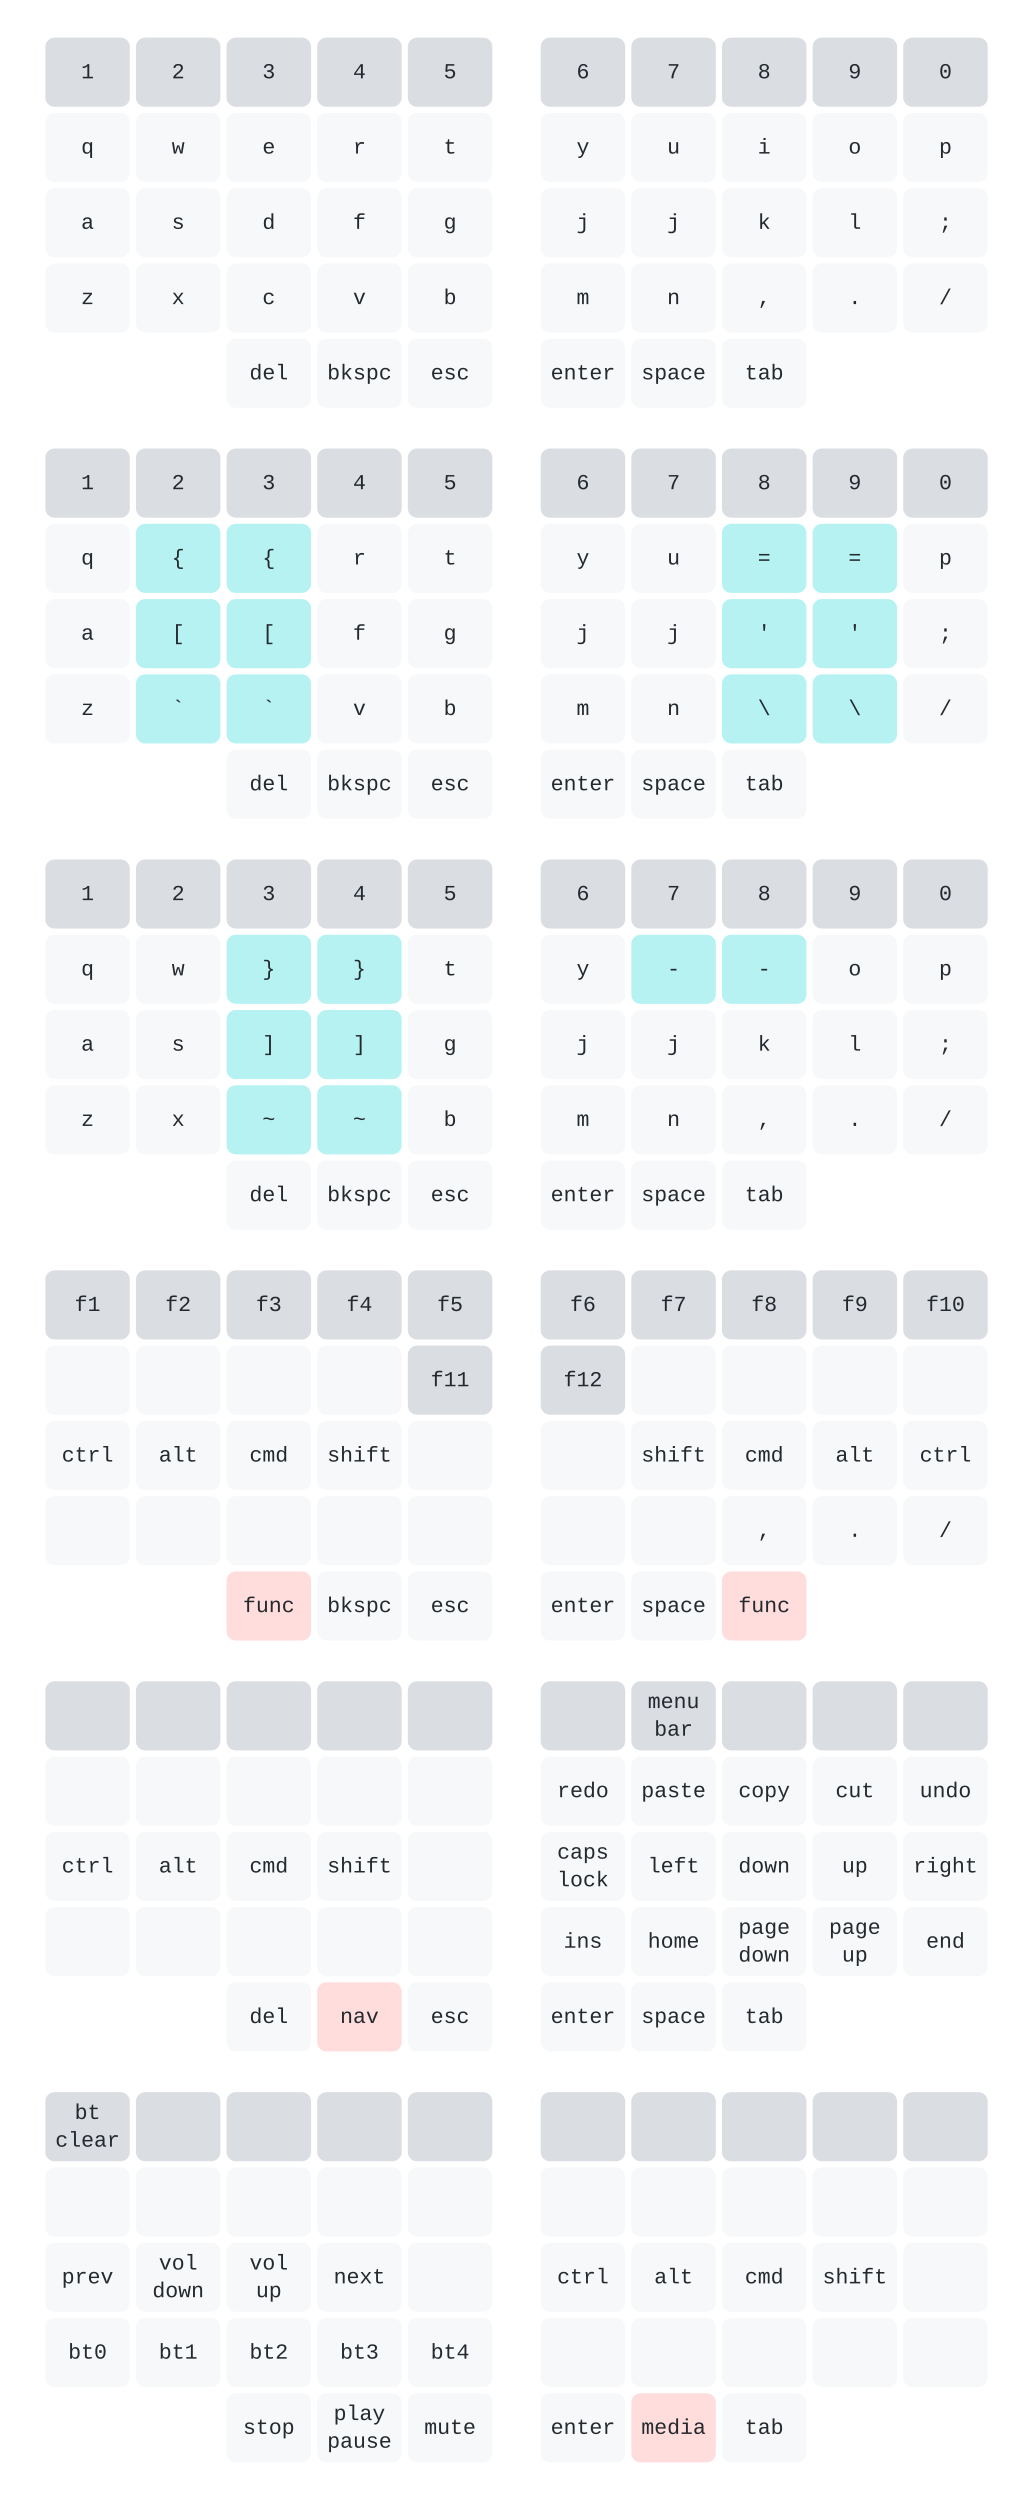
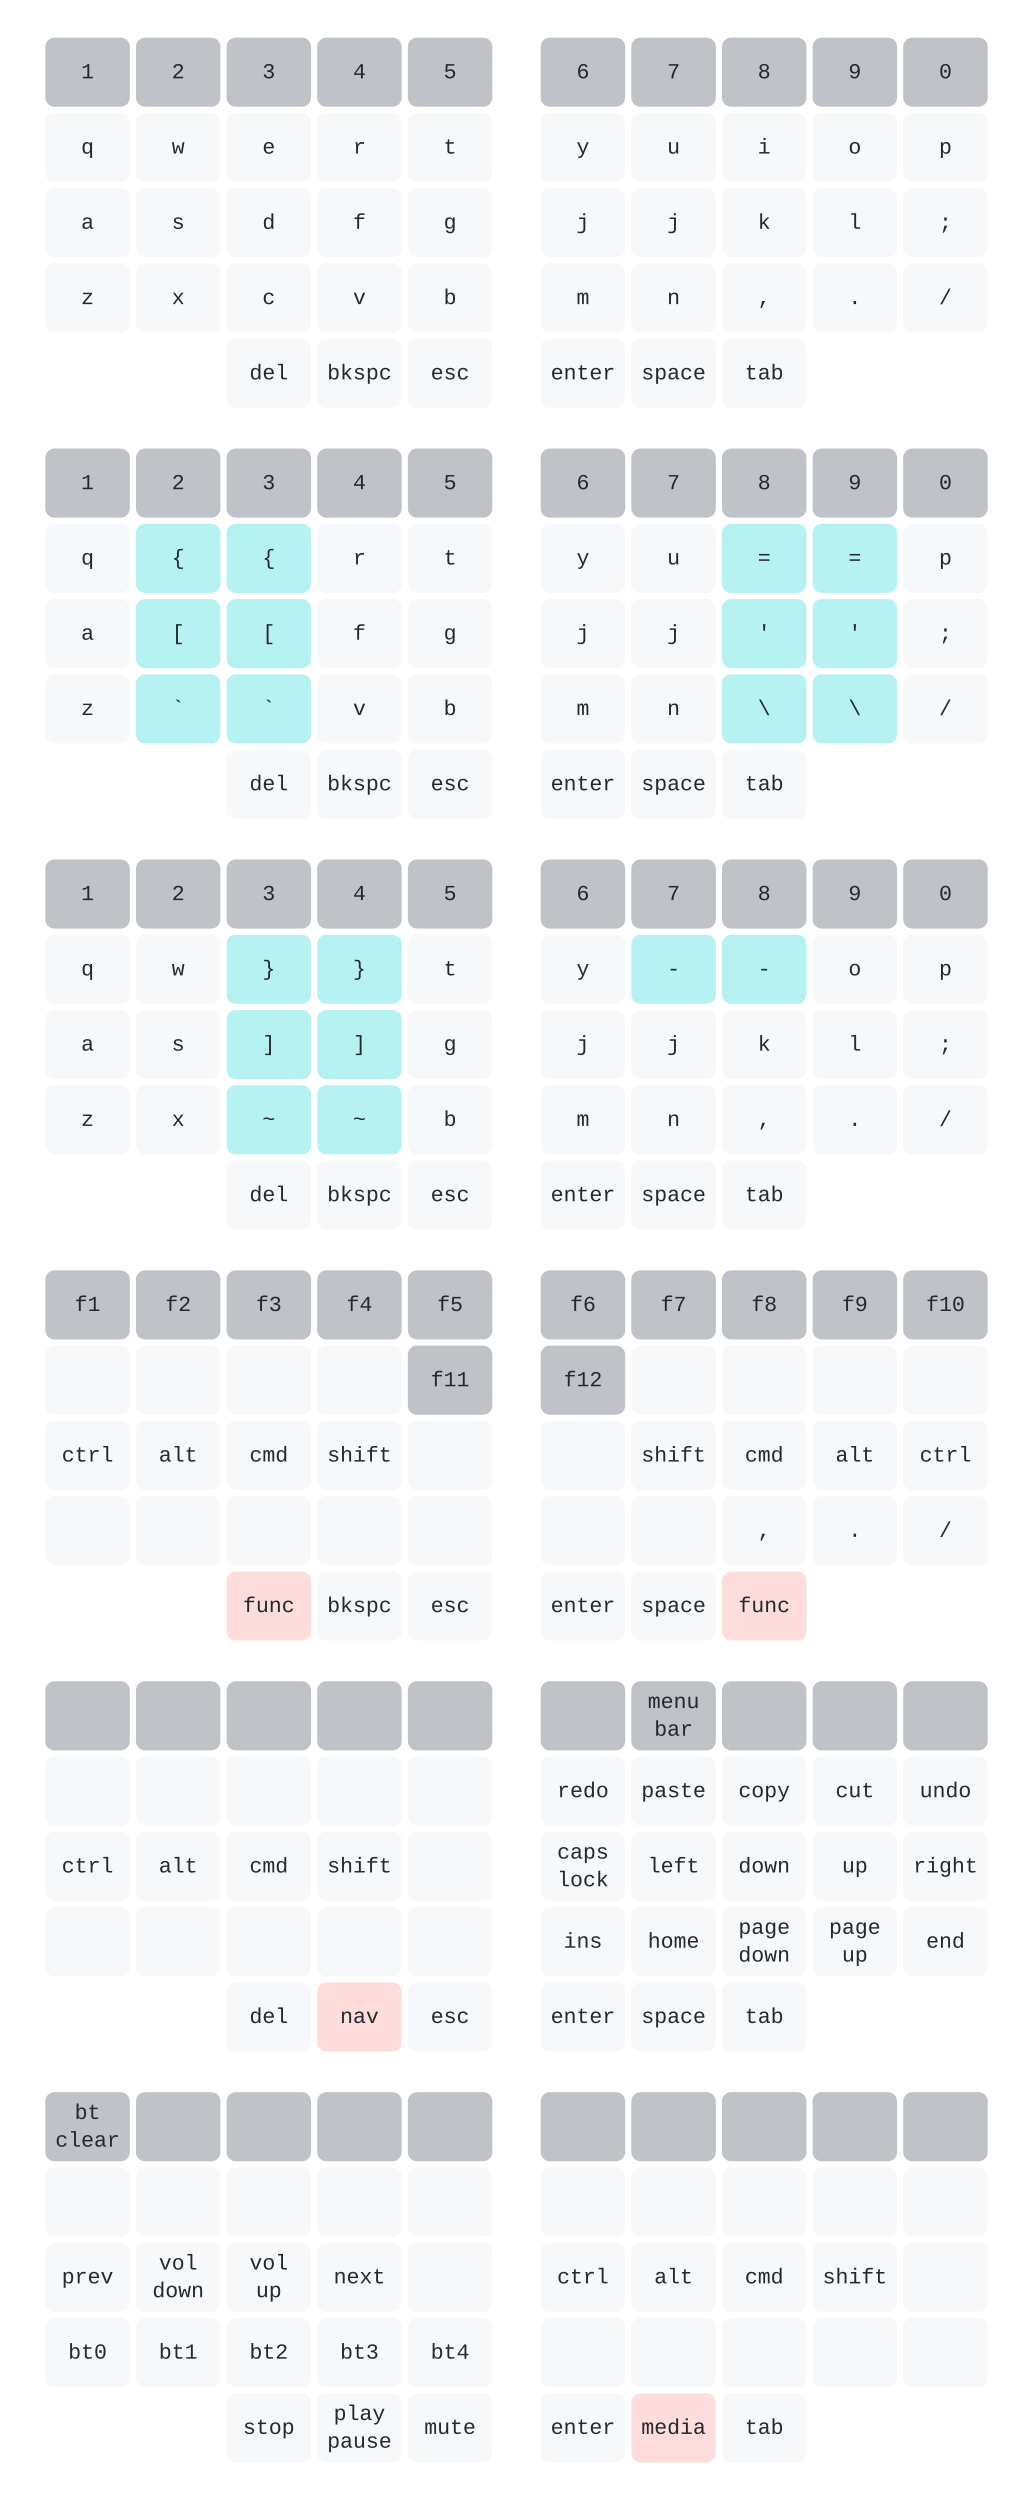
<svg xmlns="http://www.w3.org/2000/svg" width="672.5" height="1627.5" viewBox="0 0 672.5 1627.5">
  <style>
    svg {
        font-family: SFMono-Regular,Consolas,Liberation Mono,Menlo,monospace;
        font-size: 14px;
        font-kerning: normal;
        text-rendering: optimizeLegibility;
        fill: #24292e;
    }

    rect {
        fill: #f6f8fa;
    }

    .held {
        fill: #fdd;
    }

    .combo {
        fill: #B6F2F2;
    }

    .number {
-         fill: #dadde2;
+         fill: #bfc2c7;
    }
</style>
  <rect rx="6" ry="6" x="29.5" y="24.5" width="55" height="45" class="number" />
  <text text-anchor="middle" dominant-baseline="middle" x="57.0" y="47.0">1</text>
  <rect rx="6" ry="6" x="88.5" y="24.5" width="55" height="45" class="number" />
  <text text-anchor="middle" dominant-baseline="middle" x="116.0" y="47.0">2</text>
  <rect rx="6" ry="6" x="147.5" y="24.5" width="55" height="45" class="number" />
  <text text-anchor="middle" dominant-baseline="middle" x="175.0" y="47.0">3</text>
  <rect rx="6" ry="6" x="206.5" y="24.5" width="55" height="45" class="number" />
  <text text-anchor="middle" dominant-baseline="middle" x="234.0" y="47.0">4</text>
  <rect rx="6" ry="6" x="265.5" y="24.5" width="55" height="45" class="number" />
  <text text-anchor="middle" dominant-baseline="middle" x="293.0" y="47.0">5</text>
  <rect rx="6" ry="6" x="29.5" y="73.5" width="55" height="45" class="" />
  <text text-anchor="middle" dominant-baseline="middle" x="57.0" y="96.0">q</text>
  <rect rx="6" ry="6" x="88.5" y="73.5" width="55" height="45" class="" />
  <text text-anchor="middle" dominant-baseline="middle" x="116.0" y="96.0">w</text>
  <rect rx="6" ry="6" x="147.5" y="73.5" width="55" height="45" class="" />
  <text text-anchor="middle" dominant-baseline="middle" x="175.0" y="96.0">e</text>
  <rect rx="6" ry="6" x="206.5" y="73.5" width="55" height="45" class="" />
  <text text-anchor="middle" dominant-baseline="middle" x="234.0" y="96.0">r</text>
  <rect rx="6" ry="6" x="265.5" y="73.5" width="55" height="45" class="" />
  <text text-anchor="middle" dominant-baseline="middle" x="293.0" y="96.0">t</text>
  <rect rx="6" ry="6" x="29.5" y="122.5" width="55" height="45" class="" />
  <text text-anchor="middle" dominant-baseline="middle" x="57.0" y="145.0">a</text>
  <rect rx="6" ry="6" x="88.5" y="122.5" width="55" height="45" class="" />
  <text text-anchor="middle" dominant-baseline="middle" x="116.0" y="145.0">s</text>
  <rect rx="6" ry="6" x="147.5" y="122.5" width="55" height="45" class="" />
  <text text-anchor="middle" dominant-baseline="middle" x="175.0" y="145.0">d</text>
  <rect rx="6" ry="6" x="206.5" y="122.5" width="55" height="45" class="" />
  <text text-anchor="middle" dominant-baseline="middle" x="234.0" y="145.0">f</text>
  <rect rx="6" ry="6" x="265.5" y="122.5" width="55" height="45" class="" />
  <text text-anchor="middle" dominant-baseline="middle" x="293.0" y="145.0">g</text>
  <rect rx="6" ry="6" x="29.5" y="171.5" width="55" height="45" class="" />
  <text text-anchor="middle" dominant-baseline="middle" x="57.0" y="194.0">z</text>
  <rect rx="6" ry="6" x="88.5" y="171.5" width="55" height="45" class="" />
  <text text-anchor="middle" dominant-baseline="middle" x="116.0" y="194.0">x</text>
  <rect rx="6" ry="6" x="147.5" y="171.5" width="55" height="45" class="" />
  <text text-anchor="middle" dominant-baseline="middle" x="175.0" y="194.0">c</text>
  <rect rx="6" ry="6" x="206.5" y="171.5" width="55" height="45" class="" />
  <text text-anchor="middle" dominant-baseline="middle" x="234.0" y="194.0">v</text>
  <rect rx="6" ry="6" x="265.5" y="171.5" width="55" height="45" class="" />
  <text text-anchor="middle" dominant-baseline="middle" x="293.0" y="194.0">b</text>
  <rect rx="6" ry="6" x="352.0" y="24.5" width="55" height="45" class="number" />
  <text text-anchor="middle" dominant-baseline="middle" x="379.5" y="47.0">6</text>
  <rect rx="6" ry="6" x="411.0" y="24.5" width="55" height="45" class="number" />
  <text text-anchor="middle" dominant-baseline="middle" x="438.5" y="47.0">7</text>
  <rect rx="6" ry="6" x="470.0" y="24.5" width="55" height="45" class="number" />
  <text text-anchor="middle" dominant-baseline="middle" x="497.5" y="47.0">8</text>
  <rect rx="6" ry="6" x="529.0" y="24.5" width="55" height="45" class="number" />
  <text text-anchor="middle" dominant-baseline="middle" x="556.5" y="47.0">9</text>
  <rect rx="6" ry="6" x="588.0" y="24.5" width="55" height="45" class="number" />
  <text text-anchor="middle" dominant-baseline="middle" x="615.5" y="47.0">0</text>
  <rect rx="6" ry="6" x="352.0" y="73.5" width="55" height="45" class="" />
  <text text-anchor="middle" dominant-baseline="middle" x="379.5" y="96.0">y</text>
  <rect rx="6" ry="6" x="411.0" y="73.5" width="55" height="45" class="" />
  <text text-anchor="middle" dominant-baseline="middle" x="438.5" y="96.0">u</text>
  <rect rx="6" ry="6" x="470.0" y="73.5" width="55" height="45" class="" />
  <text text-anchor="middle" dominant-baseline="middle" x="497.5" y="96.0">i</text>
  <rect rx="6" ry="6" x="529.0" y="73.5" width="55" height="45" class="" />
  <text text-anchor="middle" dominant-baseline="middle" x="556.5" y="96.0">o</text>
  <rect rx="6" ry="6" x="588.0" y="73.5" width="55" height="45" class="" />
  <text text-anchor="middle" dominant-baseline="middle" x="615.5" y="96.0">p</text>
  <rect rx="6" ry="6" x="352.0" y="122.5" width="55" height="45" class="" />
  <text text-anchor="middle" dominant-baseline="middle" x="379.5" y="145.0">j</text>
  <rect rx="6" ry="6" x="411.0" y="122.5" width="55" height="45" class="" />
  <text text-anchor="middle" dominant-baseline="middle" x="438.5" y="145.0">j</text>
  <rect rx="6" ry="6" x="470.0" y="122.5" width="55" height="45" class="" />
  <text text-anchor="middle" dominant-baseline="middle" x="497.5" y="145.0">k</text>
  <rect rx="6" ry="6" x="529.0" y="122.5" width="55" height="45" class="" />
  <text text-anchor="middle" dominant-baseline="middle" x="556.5" y="145.0">l</text>
  <rect rx="6" ry="6" x="588.0" y="122.5" width="55" height="45" class="" />
  <text text-anchor="middle" dominant-baseline="middle" x="615.5" y="145.0">;</text>
  <rect rx="6" ry="6" x="352.0" y="171.5" width="55" height="45" class="" />
  <text text-anchor="middle" dominant-baseline="middle" x="379.5" y="194.0">m</text>
  <rect rx="6" ry="6" x="411.0" y="171.5" width="55" height="45" class="" />
  <text text-anchor="middle" dominant-baseline="middle" x="438.5" y="194.0">n</text>
  <rect rx="6" ry="6" x="470.0" y="171.5" width="55" height="45" class="" />
  <text text-anchor="middle" dominant-baseline="middle" x="497.5" y="194.0">,</text>
  <rect rx="6" ry="6" x="529.0" y="171.5" width="55" height="45" class="" />
  <text text-anchor="middle" dominant-baseline="middle" x="556.5" y="194.0">.</text>
  <rect rx="6" ry="6" x="588.0" y="171.5" width="55" height="45" class="" />
  <text text-anchor="middle" dominant-baseline="middle" x="615.5" y="194.0">/</text>
  <rect rx="6" ry="6" x="147.5" y="220.5" width="55" height="45" class="" />
  <text text-anchor="middle" dominant-baseline="middle" x="175.0" y="243.0">del</text>
  <rect rx="6" ry="6" x="206.5" y="220.5" width="55" height="45" class="" />
  <text text-anchor="middle" dominant-baseline="middle" x="234.0" y="243.0">bkspc</text>
  <rect rx="6" ry="6" x="265.5" y="220.5" width="55" height="45" class="" />
  <text text-anchor="middle" dominant-baseline="middle" x="293.0" y="243.0">esc</text>
  <rect rx="6" ry="6" x="352.0" y="220.5" width="55" height="45" class="" />
  <text text-anchor="middle" dominant-baseline="middle" x="379.5" y="243.0">enter</text>
  <rect rx="6" ry="6" x="411.0" y="220.5" width="55" height="45" class="" />
  <text text-anchor="middle" dominant-baseline="middle" x="438.5" y="243.0">space</text>
  <rect rx="6" ry="6" x="470.0" y="220.5" width="55" height="45" class="" />
  <text text-anchor="middle" dominant-baseline="middle" x="497.5" y="243.0">tab</text>
  <rect rx="6" ry="6" x="29.5" y="292.0" width="55" height="45" class="number" />
  <text text-anchor="middle" dominant-baseline="middle" x="57.0" y="314.5">1</text>
  <rect rx="6" ry="6" x="88.5" y="292.0" width="55" height="45" class="number" />
  <text text-anchor="middle" dominant-baseline="middle" x="116.0" y="314.5">2</text>
  <rect rx="6" ry="6" x="147.5" y="292.0" width="55" height="45" class="number" />
  <text text-anchor="middle" dominant-baseline="middle" x="175.0" y="314.5">3</text>
  <rect rx="6" ry="6" x="206.5" y="292.0" width="55" height="45" class="number" />
  <text text-anchor="middle" dominant-baseline="middle" x="234.0" y="314.5">4</text>
  <rect rx="6" ry="6" x="265.5" y="292.0" width="55" height="45" class="number" />
  <text text-anchor="middle" dominant-baseline="middle" x="293.0" y="314.5">5</text>
  <rect rx="6" ry="6" x="29.5" y="341.0" width="55" height="45" class="" />
  <text text-anchor="middle" dominant-baseline="middle" x="57.0" y="363.5">q</text>
  <rect rx="6" ry="6" x="88.5" y="341.0" width="55" height="45" class="combo" />
  <text text-anchor="middle" dominant-baseline="middle" x="116.0" y="363.5">{</text>
  <rect rx="6" ry="6" x="147.5" y="341.0" width="55" height="45" class="combo" />
  <text text-anchor="middle" dominant-baseline="middle" x="175.0" y="363.5">{</text>
  <rect rx="6" ry="6" x="206.5" y="341.0" width="55" height="45" class="" />
  <text text-anchor="middle" dominant-baseline="middle" x="234.0" y="363.5">r</text>
  <rect rx="6" ry="6" x="265.5" y="341.0" width="55" height="45" class="" />
  <text text-anchor="middle" dominant-baseline="middle" x="293.0" y="363.5">t</text>
  <rect rx="6" ry="6" x="29.5" y="390.0" width="55" height="45" class="" />
  <text text-anchor="middle" dominant-baseline="middle" x="57.0" y="412.5">a</text>
  <rect rx="6" ry="6" x="88.5" y="390.0" width="55" height="45" class="combo" />
  <text text-anchor="middle" dominant-baseline="middle" x="116.0" y="412.5">[</text>
  <rect rx="6" ry="6" x="147.5" y="390.0" width="55" height="45" class="combo" />
  <text text-anchor="middle" dominant-baseline="middle" x="175.0" y="412.5">[</text>
  <rect rx="6" ry="6" x="206.5" y="390.0" width="55" height="45" class="" />
  <text text-anchor="middle" dominant-baseline="middle" x="234.0" y="412.5">f</text>
  <rect rx="6" ry="6" x="265.5" y="390.0" width="55" height="45" class="" />
  <text text-anchor="middle" dominant-baseline="middle" x="293.0" y="412.5">g</text>
  <rect rx="6" ry="6" x="29.5" y="439.0" width="55" height="45" class="" />
  <text text-anchor="middle" dominant-baseline="middle" x="57.0" y="461.5">z</text>
  <rect rx="6" ry="6" x="88.5" y="439.0" width="55" height="45" class="combo" />
  <text text-anchor="middle" dominant-baseline="middle" x="116.0" y="461.5">`</text>
  <rect rx="6" ry="6" x="147.5" y="439.0" width="55" height="45" class="combo" />
  <text text-anchor="middle" dominant-baseline="middle" x="175.0" y="461.5">`</text>
  <rect rx="6" ry="6" x="206.5" y="439.0" width="55" height="45" class="" />
  <text text-anchor="middle" dominant-baseline="middle" x="234.0" y="461.5">v</text>
  <rect rx="6" ry="6" x="265.5" y="439.0" width="55" height="45" class="" />
  <text text-anchor="middle" dominant-baseline="middle" x="293.0" y="461.5">b</text>
  <rect rx="6" ry="6" x="352.0" y="292.0" width="55" height="45" class="number" />
  <text text-anchor="middle" dominant-baseline="middle" x="379.5" y="314.5">6</text>
  <rect rx="6" ry="6" x="411.0" y="292.0" width="55" height="45" class="number" />
  <text text-anchor="middle" dominant-baseline="middle" x="438.5" y="314.5">7</text>
  <rect rx="6" ry="6" x="470.0" y="292.0" width="55" height="45" class="number" />
  <text text-anchor="middle" dominant-baseline="middle" x="497.5" y="314.5">8</text>
  <rect rx="6" ry="6" x="529.0" y="292.0" width="55" height="45" class="number" />
  <text text-anchor="middle" dominant-baseline="middle" x="556.5" y="314.5">9</text>
  <rect rx="6" ry="6" x="588.0" y="292.0" width="55" height="45" class="number" />
  <text text-anchor="middle" dominant-baseline="middle" x="615.5" y="314.5">0</text>
  <rect rx="6" ry="6" x="352.0" y="341.0" width="55" height="45" class="" />
  <text text-anchor="middle" dominant-baseline="middle" x="379.5" y="363.5">y</text>
  <rect rx="6" ry="6" x="411.0" y="341.0" width="55" height="45" class="" />
  <text text-anchor="middle" dominant-baseline="middle" x="438.5" y="363.5">u</text>
  <rect rx="6" ry="6" x="470.0" y="341.0" width="55" height="45" class="combo" />
  <text text-anchor="middle" dominant-baseline="middle" x="497.5" y="363.5">=</text>
  <rect rx="6" ry="6" x="529.0" y="341.0" width="55" height="45" class="combo" />
  <text text-anchor="middle" dominant-baseline="middle" x="556.5" y="363.5">=</text>
  <rect rx="6" ry="6" x="588.0" y="341.0" width="55" height="45" class="" />
  <text text-anchor="middle" dominant-baseline="middle" x="615.5" y="363.5">p</text>
  <rect rx="6" ry="6" x="352.0" y="390.0" width="55" height="45" class="" />
  <text text-anchor="middle" dominant-baseline="middle" x="379.5" y="412.5">j</text>
  <rect rx="6" ry="6" x="411.0" y="390.0" width="55" height="45" class="" />
  <text text-anchor="middle" dominant-baseline="middle" x="438.5" y="412.5">j</text>
  <rect rx="6" ry="6" x="470.0" y="390.0" width="55" height="45" class="combo" />
  <text text-anchor="middle" dominant-baseline="middle" x="497.5" y="412.5">'</text>
  <rect rx="6" ry="6" x="529.0" y="390.0" width="55" height="45" class="combo" />
  <text text-anchor="middle" dominant-baseline="middle" x="556.5" y="412.5">'</text>
  <rect rx="6" ry="6" x="588.0" y="390.0" width="55" height="45" class="" />
  <text text-anchor="middle" dominant-baseline="middle" x="615.5" y="412.5">;</text>
  <rect rx="6" ry="6" x="352.0" y="439.0" width="55" height="45" class="" />
  <text text-anchor="middle" dominant-baseline="middle" x="379.5" y="461.5">m</text>
  <rect rx="6" ry="6" x="411.0" y="439.0" width="55" height="45" class="" />
  <text text-anchor="middle" dominant-baseline="middle" x="438.5" y="461.5">n</text>
  <rect rx="6" ry="6" x="470.0" y="439.0" width="55" height="45" class="combo" />
  <text text-anchor="middle" dominant-baseline="middle" x="497.5" y="461.5">\</text>
  <rect rx="6" ry="6" x="529.0" y="439.0" width="55" height="45" class="combo" />
  <text text-anchor="middle" dominant-baseline="middle" x="556.5" y="461.5">\</text>
  <rect rx="6" ry="6" x="588.0" y="439.0" width="55" height="45" class="" />
  <text text-anchor="middle" dominant-baseline="middle" x="615.5" y="461.5">/</text>
  <rect rx="6" ry="6" x="147.5" y="488.0" width="55" height="45" class="" />
  <text text-anchor="middle" dominant-baseline="middle" x="175.0" y="510.5">del</text>
  <rect rx="6" ry="6" x="206.5" y="488.0" width="55" height="45" class="" />
  <text text-anchor="middle" dominant-baseline="middle" x="234.0" y="510.5">bkspc</text>
  <rect rx="6" ry="6" x="265.5" y="488.0" width="55" height="45" class="" />
  <text text-anchor="middle" dominant-baseline="middle" x="293.0" y="510.5">esc</text>
  <rect rx="6" ry="6" x="352.0" y="488.0" width="55" height="45" class="" />
  <text text-anchor="middle" dominant-baseline="middle" x="379.5" y="510.5">enter</text>
  <rect rx="6" ry="6" x="411.0" y="488.0" width="55" height="45" class="" />
  <text text-anchor="middle" dominant-baseline="middle" x="438.5" y="510.5">space</text>
  <rect rx="6" ry="6" x="470.0" y="488.0" width="55" height="45" class="" />
  <text text-anchor="middle" dominant-baseline="middle" x="497.5" y="510.5">tab</text>
  <rect rx="6" ry="6" x="29.5" y="559.5" width="55" height="45" class="number" />
  <text text-anchor="middle" dominant-baseline="middle" x="57.0" y="582.0">1</text>
  <rect rx="6" ry="6" x="88.5" y="559.5" width="55" height="45" class="number" />
  <text text-anchor="middle" dominant-baseline="middle" x="116.0" y="582.0">2</text>
  <rect rx="6" ry="6" x="147.5" y="559.5" width="55" height="45" class="number" />
  <text text-anchor="middle" dominant-baseline="middle" x="175.0" y="582.0">3</text>
  <rect rx="6" ry="6" x="206.5" y="559.5" width="55" height="45" class="number" />
  <text text-anchor="middle" dominant-baseline="middle" x="234.0" y="582.0">4</text>
  <rect rx="6" ry="6" x="265.5" y="559.5" width="55" height="45" class="number" />
  <text text-anchor="middle" dominant-baseline="middle" x="293.0" y="582.0">5</text>
  <rect rx="6" ry="6" x="29.5" y="608.5" width="55" height="45" class="" />
  <text text-anchor="middle" dominant-baseline="middle" x="57.0" y="631.0">q</text>
  <rect rx="6" ry="6" x="88.5" y="608.5" width="55" height="45" class="" />
  <text text-anchor="middle" dominant-baseline="middle" x="116.0" y="631.0">w</text>
  <rect rx="6" ry="6" x="147.5" y="608.5" width="55" height="45" class="combo" />
  <text text-anchor="middle" dominant-baseline="middle" x="175.0" y="631.0">}</text>
  <rect rx="6" ry="6" x="206.5" y="608.5" width="55" height="45" class="combo" />
  <text text-anchor="middle" dominant-baseline="middle" x="234.0" y="631.0">}</text>
  <rect rx="6" ry="6" x="265.5" y="608.5" width="55" height="45" class="" />
  <text text-anchor="middle" dominant-baseline="middle" x="293.0" y="631.0">t</text>
  <rect rx="6" ry="6" x="29.5" y="657.5" width="55" height="45" class="" />
  <text text-anchor="middle" dominant-baseline="middle" x="57.0" y="680.0">a</text>
  <rect rx="6" ry="6" x="88.5" y="657.5" width="55" height="45" class="" />
  <text text-anchor="middle" dominant-baseline="middle" x="116.0" y="680.0">s</text>
  <rect rx="6" ry="6" x="147.5" y="657.5" width="55" height="45" class="combo" />
  <text text-anchor="middle" dominant-baseline="middle" x="175.0" y="680.0">]</text>
  <rect rx="6" ry="6" x="206.5" y="657.5" width="55" height="45" class="combo" />
  <text text-anchor="middle" dominant-baseline="middle" x="234.0" y="680.0">]</text>
  <rect rx="6" ry="6" x="265.5" y="657.5" width="55" height="45" class="" />
  <text text-anchor="middle" dominant-baseline="middle" x="293.0" y="680.0">g</text>
  <rect rx="6" ry="6" x="29.5" y="706.5" width="55" height="45" class="" />
  <text text-anchor="middle" dominant-baseline="middle" x="57.0" y="729.0">z</text>
  <rect rx="6" ry="6" x="88.5" y="706.5" width="55" height="45" class="" />
  <text text-anchor="middle" dominant-baseline="middle" x="116.0" y="729.0">x</text>
  <rect rx="6" ry="6" x="147.5" y="706.5" width="55" height="45" class="combo" />
  <text text-anchor="middle" dominant-baseline="middle" x="175.0" y="729.0">~</text>
  <rect rx="6" ry="6" x="206.5" y="706.5" width="55" height="45" class="combo" />
  <text text-anchor="middle" dominant-baseline="middle" x="234.0" y="729.0">~</text>
  <rect rx="6" ry="6" x="265.5" y="706.5" width="55" height="45" class="" />
  <text text-anchor="middle" dominant-baseline="middle" x="293.0" y="729.0">b</text>
  <rect rx="6" ry="6" x="352.0" y="559.5" width="55" height="45" class="number" />
  <text text-anchor="middle" dominant-baseline="middle" x="379.5" y="582.0">6</text>
  <rect rx="6" ry="6" x="411.0" y="559.5" width="55" height="45" class="number" />
  <text text-anchor="middle" dominant-baseline="middle" x="438.5" y="582.0">7</text>
  <rect rx="6" ry="6" x="470.0" y="559.5" width="55" height="45" class="number" />
  <text text-anchor="middle" dominant-baseline="middle" x="497.5" y="582.0">8</text>
  <rect rx="6" ry="6" x="529.0" y="559.5" width="55" height="45" class="number" />
  <text text-anchor="middle" dominant-baseline="middle" x="556.5" y="582.0">9</text>
  <rect rx="6" ry="6" x="588.0" y="559.5" width="55" height="45" class="number" />
  <text text-anchor="middle" dominant-baseline="middle" x="615.5" y="582.0">0</text>
  <rect rx="6" ry="6" x="352.0" y="608.5" width="55" height="45" class="" />
  <text text-anchor="middle" dominant-baseline="middle" x="379.5" y="631.0">y</text>
  <rect rx="6" ry="6" x="411.0" y="608.5" width="55" height="45" class="combo" />
  <text text-anchor="middle" dominant-baseline="middle" x="438.5" y="631.0">-</text>
  <rect rx="6" ry="6" x="470.0" y="608.5" width="55" height="45" class="combo" />
  <text text-anchor="middle" dominant-baseline="middle" x="497.5" y="631.0">-</text>
  <rect rx="6" ry="6" x="529.0" y="608.5" width="55" height="45" class="" />
  <text text-anchor="middle" dominant-baseline="middle" x="556.5" y="631.0">o</text>
  <rect rx="6" ry="6" x="588.0" y="608.5" width="55" height="45" class="" />
  <text text-anchor="middle" dominant-baseline="middle" x="615.5" y="631.0">p</text>
  <rect rx="6" ry="6" x="352.0" y="657.5" width="55" height="45" class="" />
  <text text-anchor="middle" dominant-baseline="middle" x="379.5" y="680.0">j</text>
  <rect rx="6" ry="6" x="411.0" y="657.5" width="55" height="45" class="" />
  <text text-anchor="middle" dominant-baseline="middle" x="438.5" y="680.0">j</text>
  <rect rx="6" ry="6" x="470.0" y="657.5" width="55" height="45" class="" />
  <text text-anchor="middle" dominant-baseline="middle" x="497.5" y="680.0">k</text>
  <rect rx="6" ry="6" x="529.0" y="657.5" width="55" height="45" class="" />
  <text text-anchor="middle" dominant-baseline="middle" x="556.5" y="680.0">l</text>
  <rect rx="6" ry="6" x="588.0" y="657.5" width="55" height="45" class="" />
  <text text-anchor="middle" dominant-baseline="middle" x="615.5" y="680.0">;</text>
  <rect rx="6" ry="6" x="352.0" y="706.5" width="55" height="45" class="" />
  <text text-anchor="middle" dominant-baseline="middle" x="379.5" y="729.0">m</text>
  <rect rx="6" ry="6" x="411.0" y="706.5" width="55" height="45" class="" />
  <text text-anchor="middle" dominant-baseline="middle" x="438.5" y="729.0">n</text>
  <rect rx="6" ry="6" x="470.0" y="706.5" width="55" height="45" class="" />
  <text text-anchor="middle" dominant-baseline="middle" x="497.5" y="729.0">,</text>
  <rect rx="6" ry="6" x="529.0" y="706.5" width="55" height="45" class="" />
  <text text-anchor="middle" dominant-baseline="middle" x="556.5" y="729.0">.</text>
  <rect rx="6" ry="6" x="588.0" y="706.5" width="55" height="45" class="" />
  <text text-anchor="middle" dominant-baseline="middle" x="615.5" y="729.0">/</text>
  <rect rx="6" ry="6" x="147.5" y="755.5" width="55" height="45" class="" />
  <text text-anchor="middle" dominant-baseline="middle" x="175.0" y="778.0">del</text>
  <rect rx="6" ry="6" x="206.5" y="755.5" width="55" height="45" class="" />
  <text text-anchor="middle" dominant-baseline="middle" x="234.0" y="778.0">bkspc</text>
  <rect rx="6" ry="6" x="265.5" y="755.5" width="55" height="45" class="" />
  <text text-anchor="middle" dominant-baseline="middle" x="293.0" y="778.0">esc</text>
  <rect rx="6" ry="6" x="352.0" y="755.5" width="55" height="45" class="" />
  <text text-anchor="middle" dominant-baseline="middle" x="379.5" y="778.0">enter</text>
  <rect rx="6" ry="6" x="411.0" y="755.5" width="55" height="45" class="" />
  <text text-anchor="middle" dominant-baseline="middle" x="438.5" y="778.0">space</text>
  <rect rx="6" ry="6" x="470.0" y="755.5" width="55" height="45" class="" />
  <text text-anchor="middle" dominant-baseline="middle" x="497.5" y="778.0">tab</text>
  <rect rx="6" ry="6" x="29.5" y="827.0" width="55" height="45" class="number" />
  <text text-anchor="middle" dominant-baseline="middle" x="57.0" y="849.5">f1</text>
  <rect rx="6" ry="6" x="88.5" y="827.0" width="55" height="45" class="number" />
  <text text-anchor="middle" dominant-baseline="middle" x="116.0" y="849.5">f2</text>
  <rect rx="6" ry="6" x="147.5" y="827.0" width="55" height="45" class="number" />
  <text text-anchor="middle" dominant-baseline="middle" x="175.0" y="849.5">f3</text>
  <rect rx="6" ry="6" x="206.5" y="827.0" width="55" height="45" class="number" />
  <text text-anchor="middle" dominant-baseline="middle" x="234.0" y="849.5">f4</text>
  <rect rx="6" ry="6" x="265.5" y="827.0" width="55" height="45" class="number" />
  <text text-anchor="middle" dominant-baseline="middle" x="293.0" y="849.5">f5</text>
  <rect rx="6" ry="6" x="29.5" y="876.0" width="55" height="45" class="" />
  <rect rx="6" ry="6" x="88.5" y="876.0" width="55" height="45" class="" />
  <rect rx="6" ry="6" x="147.5" y="876.0" width="55" height="45" class="" />
  <rect rx="6" ry="6" x="206.5" y="876.0" width="55" height="45" class="" />
  <rect rx="6" ry="6" x="265.5" y="876.0" width="55" height="45" class="number" />
  <text text-anchor="middle" dominant-baseline="middle" x="293.0" y="898.5">f11</text>
  <rect rx="6" ry="6" x="29.5" y="925.0" width="55" height="45" class="" />
  <text text-anchor="middle" dominant-baseline="middle" x="57.0" y="947.5">ctrl</text>
  <rect rx="6" ry="6" x="88.5" y="925.0" width="55" height="45" class="" />
  <text text-anchor="middle" dominant-baseline="middle" x="116.0" y="947.5">alt</text>
  <rect rx="6" ry="6" x="147.5" y="925.0" width="55" height="45" class="" />
  <text text-anchor="middle" dominant-baseline="middle" x="175.0" y="947.5">cmd</text>
  <rect rx="6" ry="6" x="206.5" y="925.0" width="55" height="45" class="" />
  <text text-anchor="middle" dominant-baseline="middle" x="234.0" y="947.5">shift</text>
  <rect rx="6" ry="6" x="265.5" y="925.0" width="55" height="45" class="" />
  <rect rx="6" ry="6" x="29.5" y="974.0" width="55" height="45" class="" />
  <rect rx="6" ry="6" x="88.5" y="974.0" width="55" height="45" class="" />
  <rect rx="6" ry="6" x="147.5" y="974.0" width="55" height="45" class="" />
  <rect rx="6" ry="6" x="206.5" y="974.0" width="55" height="45" class="" />
  <rect rx="6" ry="6" x="265.5" y="974.0" width="55" height="45" class="" />
  <rect rx="6" ry="6" x="352.0" y="827.0" width="55" height="45" class="number" />
  <text text-anchor="middle" dominant-baseline="middle" x="379.5" y="849.5">f6</text>
  <rect rx="6" ry="6" x="411.0" y="827.0" width="55" height="45" class="number" />
  <text text-anchor="middle" dominant-baseline="middle" x="438.5" y="849.5">f7</text>
  <rect rx="6" ry="6" x="470.0" y="827.0" width="55" height="45" class="number" />
  <text text-anchor="middle" dominant-baseline="middle" x="497.5" y="849.5">f8</text>
  <rect rx="6" ry="6" x="529.0" y="827.0" width="55" height="45" class="number" />
  <text text-anchor="middle" dominant-baseline="middle" x="556.5" y="849.5">f9</text>
  <rect rx="6" ry="6" x="588.0" y="827.0" width="55" height="45" class="number" />
  <text text-anchor="middle" dominant-baseline="middle" x="615.5" y="849.5">f10</text>
  <rect rx="6" ry="6" x="352.0" y="876.0" width="55" height="45" class="number" />
  <text text-anchor="middle" dominant-baseline="middle" x="379.5" y="898.5">f12</text>
  <rect rx="6" ry="6" x="411.0" y="876.0" width="55" height="45" class="" />
  <rect rx="6" ry="6" x="470.0" y="876.0" width="55" height="45" class="" />
  <rect rx="6" ry="6" x="529.0" y="876.0" width="55" height="45" class="" />
  <rect rx="6" ry="6" x="588.0" y="876.0" width="55" height="45" class="" />
  <rect rx="6" ry="6" x="352.0" y="925.0" width="55" height="45" class="" />
  <rect rx="6" ry="6" x="411.0" y="925.0" width="55" height="45" class="" />
  <text text-anchor="middle" dominant-baseline="middle" x="438.5" y="947.5">shift</text>
  <rect rx="6" ry="6" x="470.0" y="925.0" width="55" height="45" class="" />
  <text text-anchor="middle" dominant-baseline="middle" x="497.5" y="947.5">cmd</text>
  <rect rx="6" ry="6" x="529.0" y="925.0" width="55" height="45" class="" />
  <text text-anchor="middle" dominant-baseline="middle" x="556.5" y="947.5">alt</text>
  <rect rx="6" ry="6" x="588.0" y="925.0" width="55" height="45" class="" />
  <text text-anchor="middle" dominant-baseline="middle" x="615.5" y="947.5">ctrl</text>
  <rect rx="6" ry="6" x="352.0" y="974.0" width="55" height="45" class="" />
  <rect rx="6" ry="6" x="411.0" y="974.0" width="55" height="45" class="" />
  <rect rx="6" ry="6" x="470.0" y="974.0" width="55" height="45" class="" />
  <text text-anchor="middle" dominant-baseline="middle" x="497.5" y="996.5">,</text>
  <rect rx="6" ry="6" x="529.0" y="974.0" width="55" height="45" class="" />
  <text text-anchor="middle" dominant-baseline="middle" x="556.5" y="996.5">.</text>
  <rect rx="6" ry="6" x="588.0" y="974.0" width="55" height="45" class="" />
  <text text-anchor="middle" dominant-baseline="middle" x="615.5" y="996.5">/</text>
  <rect rx="6" ry="6" x="147.5" y="1023.0" width="55" height="45" class="held" />
  <text text-anchor="middle" dominant-baseline="middle" x="175.0" y="1045.5">func</text>
  <rect rx="6" ry="6" x="206.5" y="1023.0" width="55" height="45" class="" />
  <text text-anchor="middle" dominant-baseline="middle" x="234.0" y="1045.5">bkspc</text>
  <rect rx="6" ry="6" x="265.5" y="1023.0" width="55" height="45" class="" />
  <text text-anchor="middle" dominant-baseline="middle" x="293.0" y="1045.5">esc</text>
  <rect rx="6" ry="6" x="352.0" y="1023.0" width="55" height="45" class="" />
  <text text-anchor="middle" dominant-baseline="middle" x="379.5" y="1045.5">enter</text>
  <rect rx="6" ry="6" x="411.0" y="1023.0" width="55" height="45" class="" />
  <text text-anchor="middle" dominant-baseline="middle" x="438.5" y="1045.5">space</text>
  <rect rx="6" ry="6" x="470.0" y="1023.0" width="55" height="45" class="held" />
  <text text-anchor="middle" dominant-baseline="middle" x="497.5" y="1045.5">func</text>
  <rect rx="6" ry="6" x="29.5" y="1094.5" width="55" height="45" class="number" />
  <rect rx="6" ry="6" x="88.5" y="1094.5" width="55" height="45" class="number" />
  <rect rx="6" ry="6" x="147.5" y="1094.5" width="55" height="45" class="number" />
  <rect rx="6" ry="6" x="206.5" y="1094.5" width="55" height="45" class="number" />
  <rect rx="6" ry="6" x="265.5" y="1094.5" width="55" height="45" class="number" />
  <rect rx="6" ry="6" x="29.5" y="1143.5" width="55" height="45" class="" />
  <rect rx="6" ry="6" x="88.5" y="1143.5" width="55" height="45" class="" />
  <rect rx="6" ry="6" x="147.5" y="1143.5" width="55" height="45" class="" />
  <rect rx="6" ry="6" x="206.5" y="1143.5" width="55" height="45" class="" />
  <rect rx="6" ry="6" x="265.5" y="1143.5" width="55" height="45" class="" />
  <rect rx="6" ry="6" x="29.5" y="1192.5" width="55" height="45" class="" />
  <text text-anchor="middle" dominant-baseline="middle" x="57.0" y="1215.0">ctrl</text>
  <rect rx="6" ry="6" x="88.5" y="1192.5" width="55" height="45" class="" />
  <text text-anchor="middle" dominant-baseline="middle" x="116.0" y="1215.0">alt</text>
  <rect rx="6" ry="6" x="147.5" y="1192.5" width="55" height="45" class="" />
  <text text-anchor="middle" dominant-baseline="middle" x="175.0" y="1215.0">cmd</text>
  <rect rx="6" ry="6" x="206.5" y="1192.5" width="55" height="45" class="" />
  <text text-anchor="middle" dominant-baseline="middle" x="234.0" y="1215.0">shift</text>
  <rect rx="6" ry="6" x="265.5" y="1192.5" width="55" height="45" class="" />
  <rect rx="6" ry="6" x="29.5" y="1241.5" width="55" height="45" class="" />
  <rect rx="6" ry="6" x="88.5" y="1241.5" width="55" height="45" class="" />
  <rect rx="6" ry="6" x="147.5" y="1241.5" width="55" height="45" class="" />
  <rect rx="6" ry="6" x="206.5" y="1241.5" width="55" height="45" class="" />
  <rect rx="6" ry="6" x="265.5" y="1241.5" width="55" height="45" class="" />
  <rect rx="6" ry="6" x="352.0" y="1094.5" width="55" height="45" class="number" />
  <rect rx="6" ry="6" x="411.0" y="1094.5" width="55" height="45" class="number" />
  <text text-anchor="middle" dominant-baseline="middle" x="438.5" y="1108.0">menu</text>
  <text text-anchor="middle" dominant-baseline="middle" x="438.5" y="1126.0">bar</text>
  <rect rx="6" ry="6" x="470.0" y="1094.5" width="55" height="45" class="number" />
  <rect rx="6" ry="6" x="529.0" y="1094.5" width="55" height="45" class="number" />
  <rect rx="6" ry="6" x="588.0" y="1094.5" width="55" height="45" class="number" />
  <rect rx="6" ry="6" x="352.0" y="1143.5" width="55" height="45" class="" />
  <text text-anchor="middle" dominant-baseline="middle" x="379.5" y="1166.0">redo</text>
  <rect rx="6" ry="6" x="411.0" y="1143.5" width="55" height="45" class="" />
  <text text-anchor="middle" dominant-baseline="middle" x="438.5" y="1166.0">paste</text>
  <rect rx="6" ry="6" x="470.0" y="1143.5" width="55" height="45" class="" />
  <text text-anchor="middle" dominant-baseline="middle" x="497.5" y="1166.0">copy</text>
  <rect rx="6" ry="6" x="529.0" y="1143.5" width="55" height="45" class="" />
  <text text-anchor="middle" dominant-baseline="middle" x="556.5" y="1166.0">cut</text>
  <rect rx="6" ry="6" x="588.0" y="1143.5" width="55" height="45" class="" />
  <text text-anchor="middle" dominant-baseline="middle" x="615.5" y="1166.0">undo</text>
  <rect rx="6" ry="6" x="352.0" y="1192.5" width="55" height="45" class="" />
  <text text-anchor="middle" dominant-baseline="middle" x="379.5" y="1206.0">caps</text>
  <text text-anchor="middle" dominant-baseline="middle" x="379.5" y="1224.0">lock</text>
  <rect rx="6" ry="6" x="411.0" y="1192.5" width="55" height="45" class="" />
  <text text-anchor="middle" dominant-baseline="middle" x="438.5" y="1215.0">left</text>
  <rect rx="6" ry="6" x="470.0" y="1192.5" width="55" height="45" class="" />
  <text text-anchor="middle" dominant-baseline="middle" x="497.5" y="1215.0">down</text>
  <rect rx="6" ry="6" x="529.0" y="1192.5" width="55" height="45" class="" />
  <text text-anchor="middle" dominant-baseline="middle" x="556.5" y="1215.0">up</text>
  <rect rx="6" ry="6" x="588.0" y="1192.5" width="55" height="45" class="" />
  <text text-anchor="middle" dominant-baseline="middle" x="615.5" y="1215.0">right</text>
  <rect rx="6" ry="6" x="352.0" y="1241.5" width="55" height="45" class="" />
  <text text-anchor="middle" dominant-baseline="middle" x="379.5" y="1264.0">ins</text>
  <rect rx="6" ry="6" x="411.0" y="1241.5" width="55" height="45" class="" />
  <text text-anchor="middle" dominant-baseline="middle" x="438.5" y="1264.0">home</text>
  <rect rx="6" ry="6" x="470.0" y="1241.5" width="55" height="45" class="" />
  <text text-anchor="middle" dominant-baseline="middle" x="497.5" y="1255.0">page</text>
  <text text-anchor="middle" dominant-baseline="middle" x="497.5" y="1273.0">down</text>
  <rect rx="6" ry="6" x="529.0" y="1241.5" width="55" height="45" class="" />
  <text text-anchor="middle" dominant-baseline="middle" x="556.5" y="1255.0">page</text>
  <text text-anchor="middle" dominant-baseline="middle" x="556.5" y="1273.0">up</text>
  <rect rx="6" ry="6" x="588.0" y="1241.5" width="55" height="45" class="" />
  <text text-anchor="middle" dominant-baseline="middle" x="615.5" y="1264.0">end</text>
  <rect rx="6" ry="6" x="147.5" y="1290.5" width="55" height="45" class="" />
  <text text-anchor="middle" dominant-baseline="middle" x="175.0" y="1313.0">del</text>
  <rect rx="6" ry="6" x="206.5" y="1290.5" width="55" height="45" class="held" />
  <text text-anchor="middle" dominant-baseline="middle" x="234.0" y="1313.0">nav</text>
  <rect rx="6" ry="6" x="265.5" y="1290.5" width="55" height="45" class="" />
  <text text-anchor="middle" dominant-baseline="middle" x="293.0" y="1313.0">esc</text>
  <rect rx="6" ry="6" x="352.0" y="1290.5" width="55" height="45" class="" />
  <text text-anchor="middle" dominant-baseline="middle" x="379.5" y="1313.0">enter</text>
  <rect rx="6" ry="6" x="411.0" y="1290.5" width="55" height="45" class="" />
  <text text-anchor="middle" dominant-baseline="middle" x="438.5" y="1313.0">space</text>
  <rect rx="6" ry="6" x="470.0" y="1290.5" width="55" height="45" class="" />
  <text text-anchor="middle" dominant-baseline="middle" x="497.5" y="1313.0">tab</text>
  <rect rx="6" ry="6" x="29.5" y="1362.0" width="55" height="45" class="number" />
  <text text-anchor="middle" dominant-baseline="middle" x="57.0" y="1375.5">bt</text>
  <text text-anchor="middle" dominant-baseline="middle" x="57.0" y="1393.5">clear</text>
  <rect rx="6" ry="6" x="88.5" y="1362.0" width="55" height="45" class="number" />
  <rect rx="6" ry="6" x="147.5" y="1362.0" width="55" height="45" class="number" />
  <rect rx="6" ry="6" x="206.5" y="1362.0" width="55" height="45" class="number" />
  <rect rx="6" ry="6" x="265.5" y="1362.0" width="55" height="45" class="number" />
  <rect rx="6" ry="6" x="29.5" y="1411.0" width="55" height="45" class="" />
  <rect rx="6" ry="6" x="88.5" y="1411.0" width="55" height="45" class="" />
  <rect rx="6" ry="6" x="147.5" y="1411.0" width="55" height="45" class="" />
  <rect rx="6" ry="6" x="206.5" y="1411.0" width="55" height="45" class="" />
  <rect rx="6" ry="6" x="265.5" y="1411.0" width="55" height="45" class="" />
  <rect rx="6" ry="6" x="29.5" y="1460.0" width="55" height="45" class="" />
  <text text-anchor="middle" dominant-baseline="middle" x="57.0" y="1482.5">prev</text>
  <rect rx="6" ry="6" x="88.5" y="1460.0" width="55" height="45" class="" />
  <text text-anchor="middle" dominant-baseline="middle" x="116.0" y="1473.5">vol</text>
  <text text-anchor="middle" dominant-baseline="middle" x="116.0" y="1491.5">down</text>
  <rect rx="6" ry="6" x="147.5" y="1460.0" width="55" height="45" class="" />
  <text text-anchor="middle" dominant-baseline="middle" x="175.0" y="1473.5">vol</text>
  <text text-anchor="middle" dominant-baseline="middle" x="175.0" y="1491.5">up</text>
  <rect rx="6" ry="6" x="206.5" y="1460.0" width="55" height="45" class="" />
  <text text-anchor="middle" dominant-baseline="middle" x="234.0" y="1482.5">next</text>
  <rect rx="6" ry="6" x="265.5" y="1460.0" width="55" height="45" class="" />
  <rect rx="6" ry="6" x="29.5" y="1509.0" width="55" height="45" class="" />
  <text text-anchor="middle" dominant-baseline="middle" x="57.0" y="1531.5">bt0</text>
  <rect rx="6" ry="6" x="88.5" y="1509.0" width="55" height="45" class="" />
  <text text-anchor="middle" dominant-baseline="middle" x="116.0" y="1531.5">bt1</text>
  <rect rx="6" ry="6" x="147.5" y="1509.0" width="55" height="45" class="" />
  <text text-anchor="middle" dominant-baseline="middle" x="175.0" y="1531.5">bt2</text>
  <rect rx="6" ry="6" x="206.5" y="1509.0" width="55" height="45" class="" />
  <text text-anchor="middle" dominant-baseline="middle" x="234.0" y="1531.5">bt3</text>
  <rect rx="6" ry="6" x="265.5" y="1509.0" width="55" height="45" class="" />
  <text text-anchor="middle" dominant-baseline="middle" x="293.0" y="1531.5">bt4</text>
  <rect rx="6" ry="6" x="352.0" y="1362.0" width="55" height="45" class="number" />
  <rect rx="6" ry="6" x="411.0" y="1362.0" width="55" height="45" class="number" />
  <rect rx="6" ry="6" x="470.0" y="1362.0" width="55" height="45" class="number" />
  <rect rx="6" ry="6" x="529.0" y="1362.0" width="55" height="45" class="number" />
  <rect rx="6" ry="6" x="588.0" y="1362.0" width="55" height="45" class="number" />
  <rect rx="6" ry="6" x="352.0" y="1411.0" width="55" height="45" class="" />
  <rect rx="6" ry="6" x="411.0" y="1411.0" width="55" height="45" class="" />
  <rect rx="6" ry="6" x="470.0" y="1411.0" width="55" height="45" class="" />
  <rect rx="6" ry="6" x="529.0" y="1411.0" width="55" height="45" class="" />
  <rect rx="6" ry="6" x="588.0" y="1411.0" width="55" height="45" class="" />
  <rect rx="6" ry="6" x="352.0" y="1460.0" width="55" height="45" class="" />
  <text text-anchor="middle" dominant-baseline="middle" x="379.5" y="1482.5">ctrl</text>
  <rect rx="6" ry="6" x="411.0" y="1460.0" width="55" height="45" class="" />
  <text text-anchor="middle" dominant-baseline="middle" x="438.5" y="1482.5">alt</text>
  <rect rx="6" ry="6" x="470.0" y="1460.0" width="55" height="45" class="" />
  <text text-anchor="middle" dominant-baseline="middle" x="497.5" y="1482.5">cmd</text>
  <rect rx="6" ry="6" x="529.0" y="1460.0" width="55" height="45" class="" />
  <text text-anchor="middle" dominant-baseline="middle" x="556.5" y="1482.5">shift</text>
  <rect rx="6" ry="6" x="588.0" y="1460.0" width="55" height="45" class="" />
  <rect rx="6" ry="6" x="352.0" y="1509.0" width="55" height="45" class="" />
  <rect rx="6" ry="6" x="411.0" y="1509.0" width="55" height="45" class="" />
  <rect rx="6" ry="6" x="470.0" y="1509.0" width="55" height="45" class="" />
  <rect rx="6" ry="6" x="529.0" y="1509.0" width="55" height="45" class="" />
  <rect rx="6" ry="6" x="588.0" y="1509.0" width="55" height="45" class="" />
  <rect rx="6" ry="6" x="147.5" y="1558.0" width="55" height="45" class="" />
  <text text-anchor="middle" dominant-baseline="middle" x="175.0" y="1580.5">stop</text>
  <rect rx="6" ry="6" x="206.5" y="1558.0" width="55" height="45" class="" />
  <text text-anchor="middle" dominant-baseline="middle" x="234.0" y="1571.5">play</text>
  <text text-anchor="middle" dominant-baseline="middle" x="234.0" y="1589.5">pause</text>
  <rect rx="6" ry="6" x="265.5" y="1558.0" width="55" height="45" class="" />
  <text text-anchor="middle" dominant-baseline="middle" x="293.0" y="1580.5">mute</text>
  <rect rx="6" ry="6" x="352.0" y="1558.0" width="55" height="45" class="" />
  <text text-anchor="middle" dominant-baseline="middle" x="379.5" y="1580.5">enter</text>
  <rect rx="6" ry="6" x="411.0" y="1558.0" width="55" height="45" class="held" />
  <text text-anchor="middle" dominant-baseline="middle" x="438.5" y="1580.5">media</text>
  <rect rx="6" ry="6" x="470.0" y="1558.0" width="55" height="45" class="" />
  <text text-anchor="middle" dominant-baseline="middle" x="497.5" y="1580.5">tab</text>
</svg>
